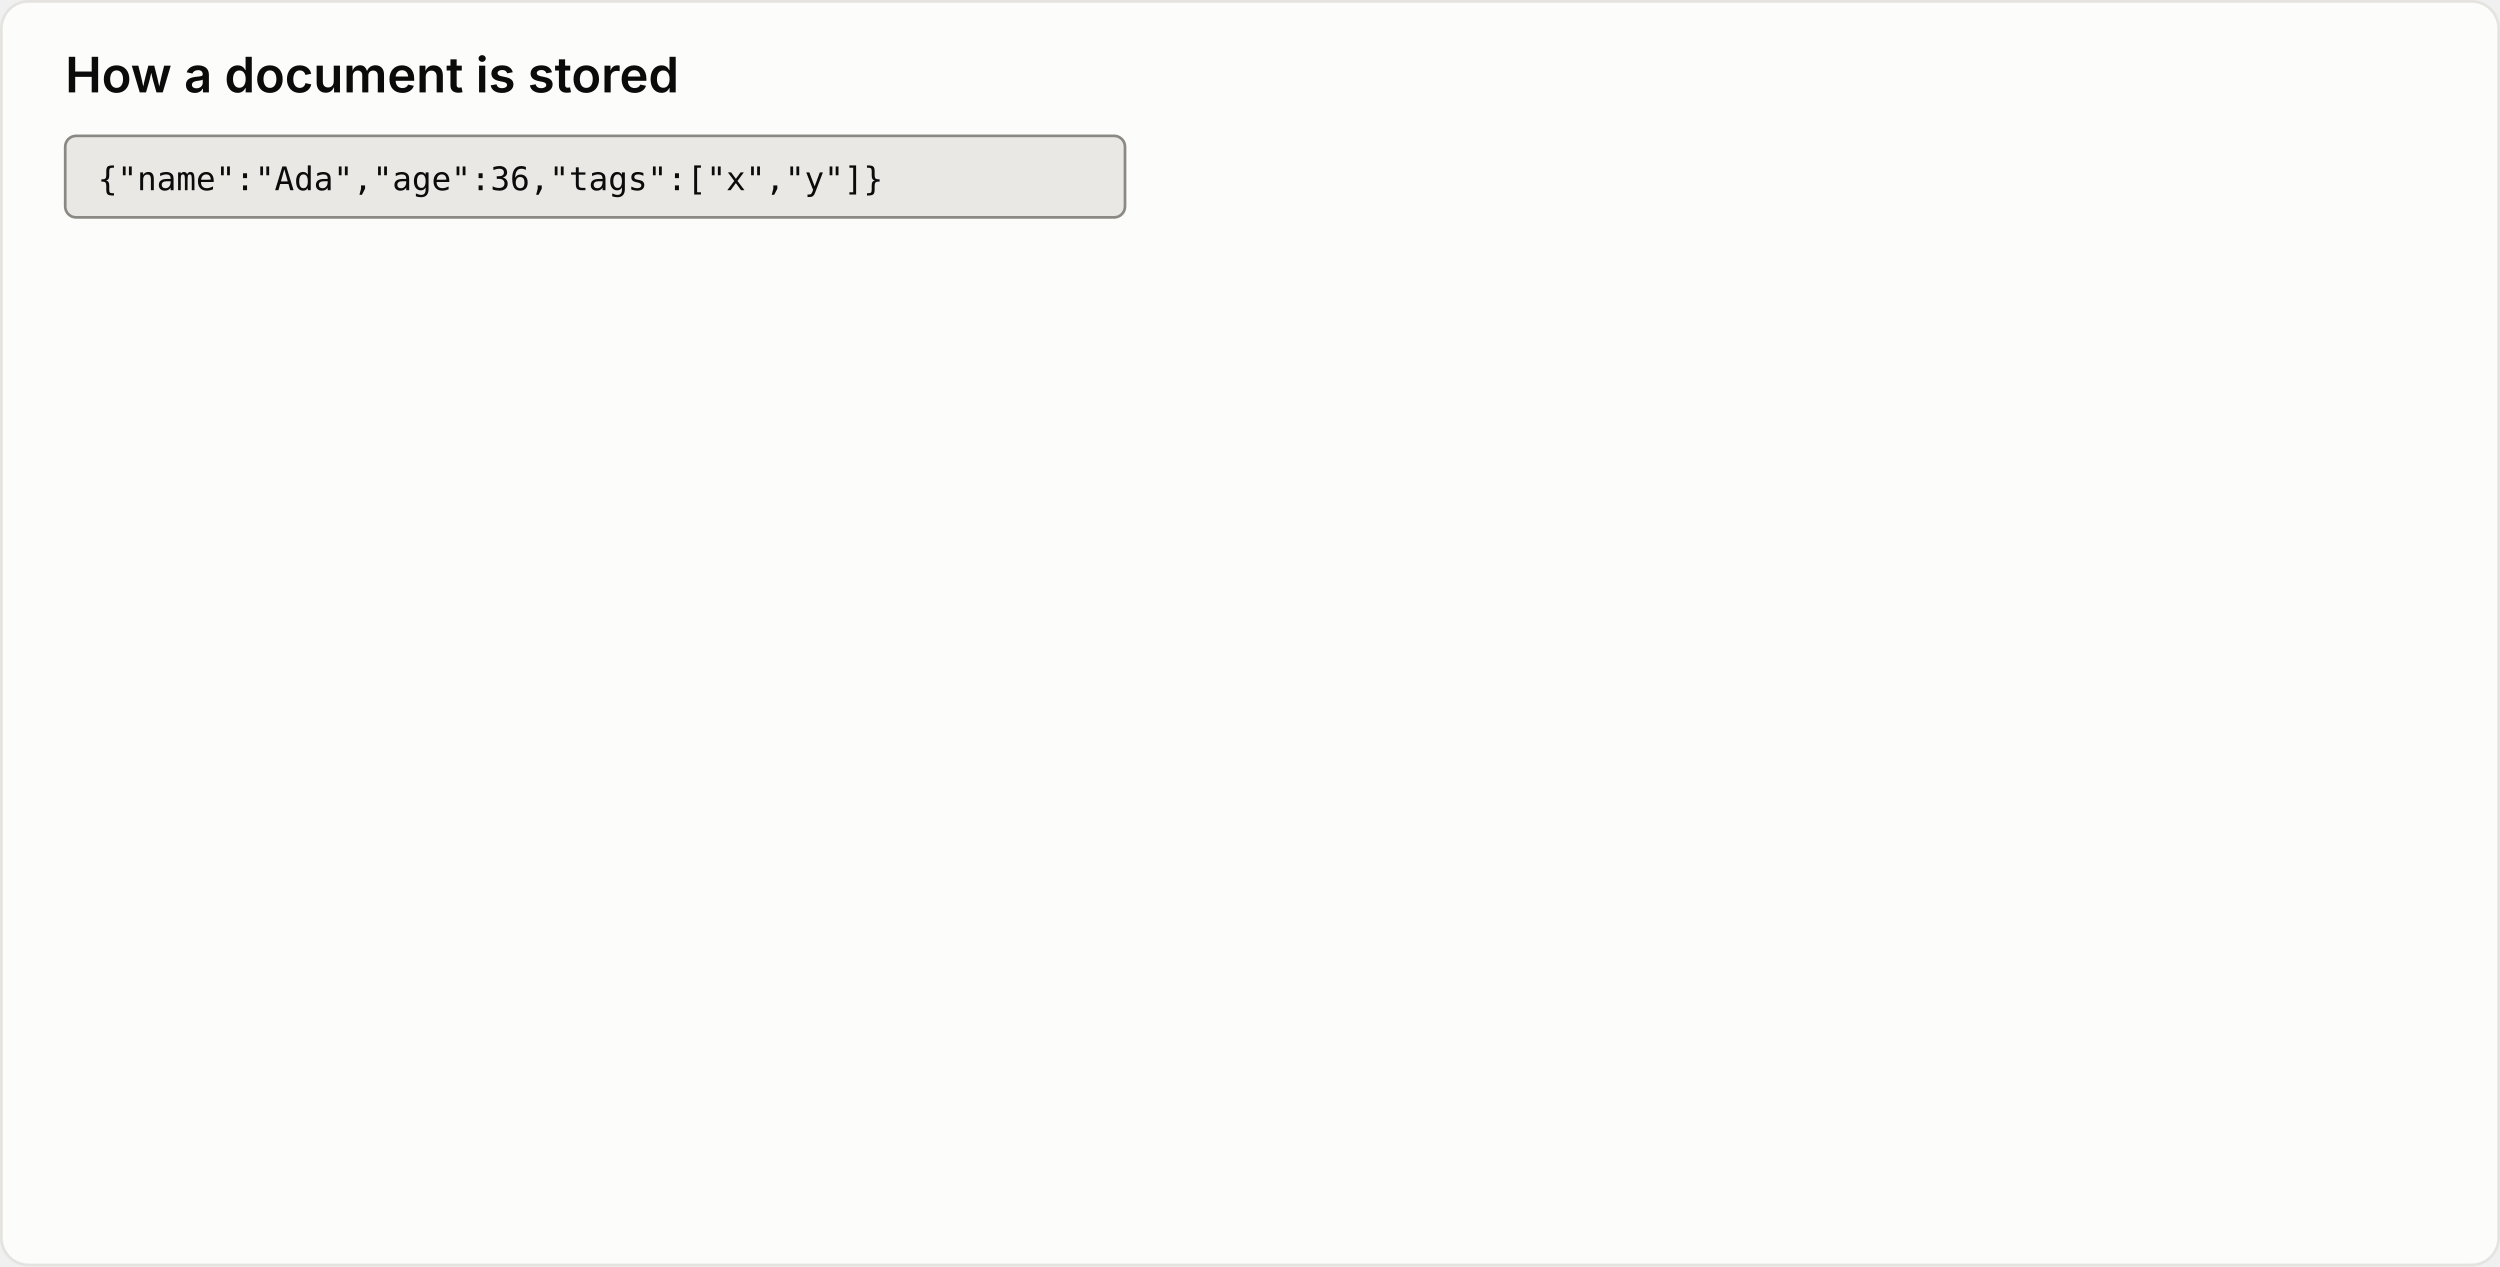
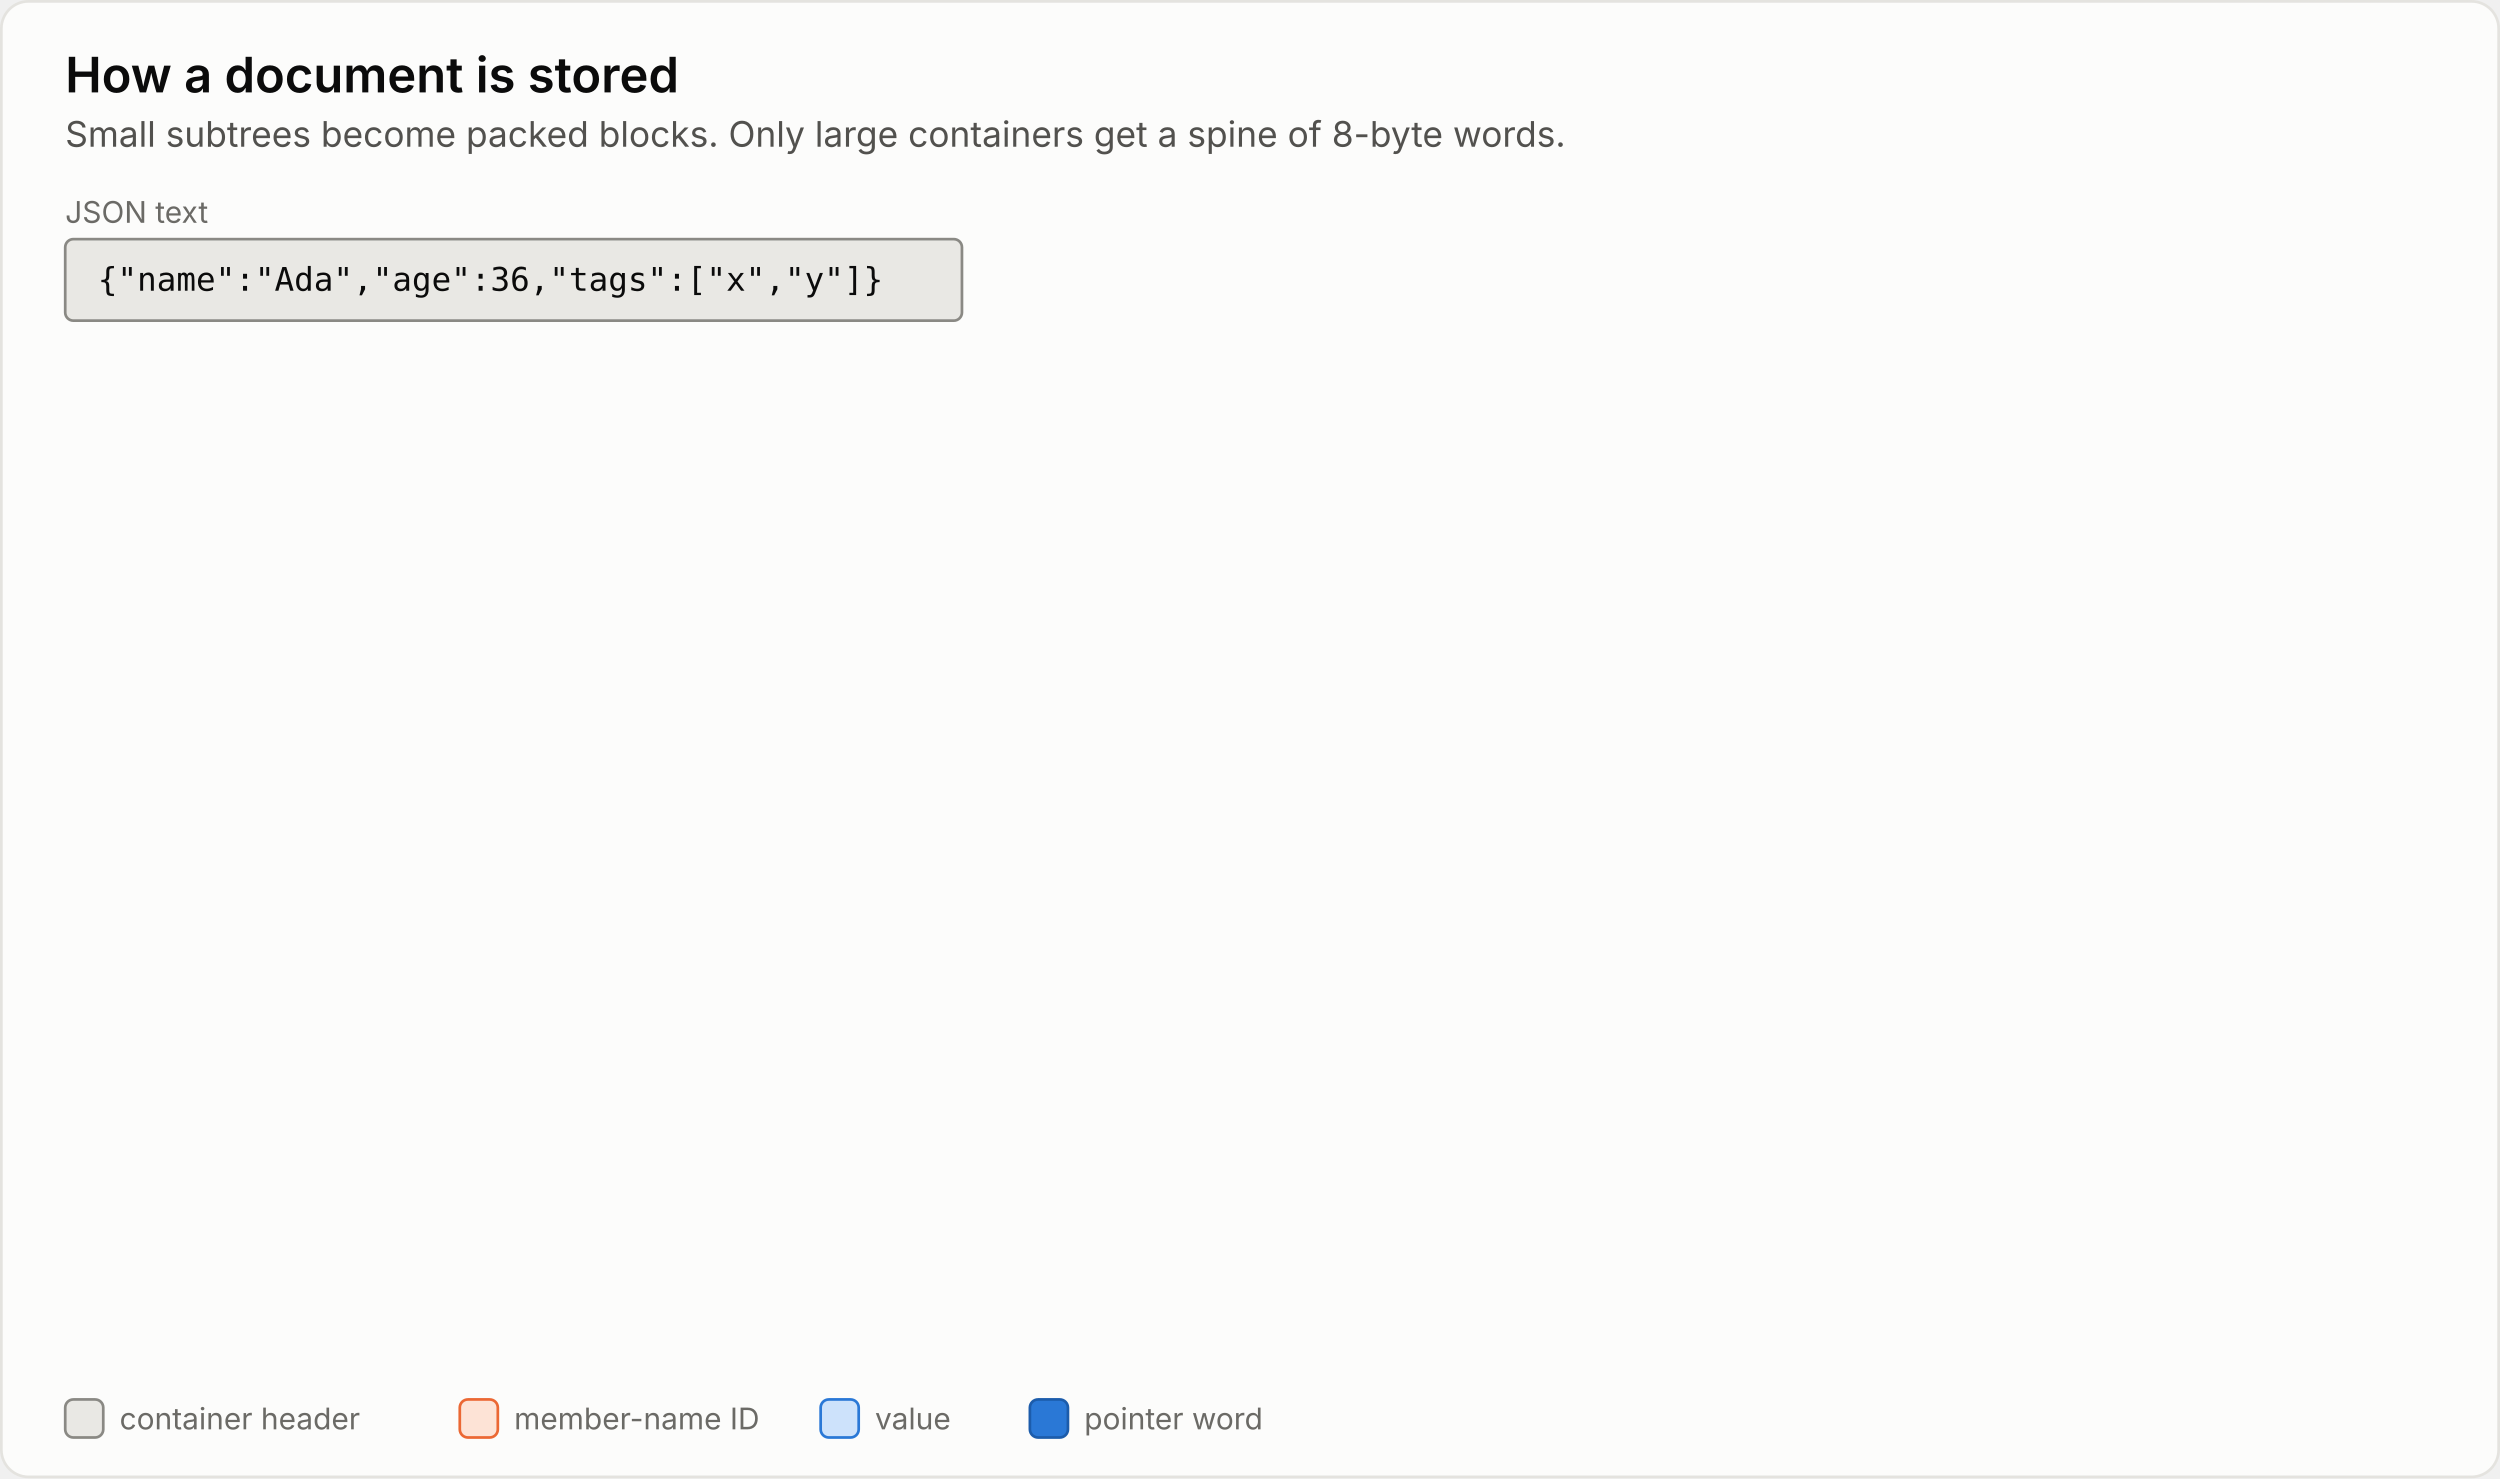
- <svg xmlns="http://www.w3.org/2000/svg" viewBox="0 0 920 466" width="920" height="466" role="img" aria-label="How a JSON document is stored">
+ <svg xmlns="http://www.w3.org/2000/svg" viewBox="0 0 920 544" width="920" height="544" role="img" aria-label="How a JSON document is stored: packed blocks for small subtrees, a spine for large containers">
  <style>
  .bg{fill:#fcfcfb;stroke:#e4e3df}
  .t{fill:#0b0b0b;font:600 18px system-ui,-apple-system,Segoe UI,sans-serif}
  .h{fill:#0b0b0b;font:600 14px system-ui,-apple-system,Segoe UI,sans-serif}
  .s{fill:#52514e;font:13px system-ui,-apple-system,Segoe UI,sans-serif}
  .m{fill:#0b0b0b;font:12px ui-monospace,SFMono-Regular,Menlo,monospace}
  .mw{fill:#ffffff;font:12px ui-monospace,SFMono-Regular,Menlo,monospace}
  .cell{fill:#cde2fb;stroke:#2a78d6;stroke-width:1}
  .key{fill:#fde3d6;stroke:#eb6834;stroke-width:1}
  .hdr{fill:#e9e8e4;stroke:#8a8984;stroke-width:1}
  .word{fill:#2a78d6;stroke:#1c5cab;stroke-width:1}
  .box{fill:none;stroke:#c9c8c2;stroke-width:1;stroke-dasharray:4 3}
  .ln{stroke:#8a8984;stroke-width:1.5;fill:none}
  .kl{stroke:#eb6834;stroke-width:1.5;fill:none}
  .bar{fill:#2a78d6}
  .ref{stroke:#eb6834;stroke-width:2;stroke-dasharray:5 4}
  .refl{fill:#c2410c;font:600 12px system-ui,-apple-system,Segoe UI,sans-serif}
  .hi{fill:none;stroke:#eb6834;stroke-width:2}
+   .xs{fill:#6b6a66;font:11px system-ui,-apple-system,Segoe UI,sans-serif}
+   .n{fill:#0b0b0b;font:12px system-ui,-apple-system,Segoe UI,sans-serif;font-variant-numeric:tabular-nums}
+   .ms{fill:#0b0b0b;font:11px ui-monospace,SFMono-Regular,Menlo,monospace}
+   .br{stroke:#8a8984;stroke-width:1;fill:none}
  .grid{stroke:#e4e3df;stroke-width:1}
  @media (prefers-color-scheme: dark){
    .bg{fill:#1a1a19;stroke:#383835}
    .t,.h,.m{fill:#f0efec}
    .s{fill:#c3c2b7}
    .cell{fill:#184f95;stroke:#6da7ec}
    .key{fill:#6b2a12;stroke:#d95926}
    .hdr{fill:#383835;stroke:#8a8984}
    .word{fill:#3987e5;stroke:#86b6ef}
    .box{stroke:#52514e}
    .ln{stroke:#a3a29b}
    .bar{fill:#3987e5}
    .ref{stroke:#d95926}
    .refl{fill:#f4a37f}
    .hi{fill:none;stroke:#eb6834;stroke-width:2}
+   .xs{fill:#6b6a66;font:11px system-ui,-apple-system,Segoe UI,sans-serif}
+   .n{fill:#0b0b0b;font:12px system-ui,-apple-system,Segoe UI,sans-serif;font-variant-numeric:tabular-nums}
+   .ms{fill:#0b0b0b;font:11px ui-monospace,SFMono-Regular,Menlo,monospace}
+   .br{stroke:#8a8984;stroke-width:1;fill:none}
  .grid{stroke:#383835}
+     .xs{fill:#a3a29b}
+     .n,.ms{fill:#f0efec}
+     .br{stroke:#a3a29b}
  }
</style>
  <defs>
    <marker id="a" viewBox="0 0 10 10" refX="9" refY="5" markerWidth="7" markerHeight="7" orient="auto-start-reverse">
      <path d="M0,0 L10,5 L0,10 z" fill="#8a8984" />
    </marker>
  </defs>
-   <rect class="bg" x="0.5" y="0.5" width="919" height="465" rx="10" />
+   <rect class="bg" x="0.5" y="0.5" width="919" height="543" rx="10" />
  <text class="t" x="24" y="34" text-anchor="start">How a document is stored</text>
-   <rect class="hdr" x="24" y="50" width="390" height="30" rx="4" />
-   <text class="m" x="36" y="70" text-anchor="start">{"name":"Ada","age":36,"tags":["x","y"]}</text>
-   <g opacity="0">
-     <animate attributeName="opacity" from="0" to="1" begin="0.5s" dur="0.6s" fill="freeze" />
-     <text class="s" x="430" y="62" text-anchor="start">1. The parser reads the text once into a scratch tape.</text>
-     <text class="s" x="430" y="79" text-anchor="start">No value gets an allocation of its own.</text>
+   <text class="s" x="24" y="54" text-anchor="start">Small subtrees become packed blocks. Only large containers get a spine of 8-byte words.</text>
+   <text class="xs" x="24" y="82" text-anchor="start">JSON text</text>
+   <rect class="hdr" x="24" y="88" width="330" height="30" rx="3" />
+   <text class="m" x="36" y="107" text-anchor="start">{"name":"Ada","age":36,"tags":["x","y"]}</text>
+   <g opacity="0">
+     <animate attributeName="opacity" from="0" to="1" begin="0.6s" dur="0.6s" fill="freeze" />
+     <path class="ln" d="M362,103 L428,103" marker-end="url(#a)" />
+     <text class="xs" x="395" y="96" text-anchor="middle">parse once</text>
  </g>
  <g opacity="0">
    <animate attributeName="opacity" from="0" to="1" begin="1.0s" dur="0.6s" fill="freeze" />
-     <rect class="hdr" x="24" y="92" width="38" height="26" rx="3" />
-     <text class="m" x="43.0" y="109.0" text-anchor="middle">{</text>
-   </g>
-   <g opacity="0">
-     <animate attributeName="opacity" from="0" to="1" begin="1.25s" dur="0.6s" fill="freeze" />
-     <rect class="key" x="66" y="92" width="38" height="26" rx="3" />
-     <text class="m" x="85.0" y="109.0" text-anchor="middle">#1</text>
-   </g>
-   <g opacity="0">
-     <animate attributeName="opacity" from="0" to="1" begin="1.5s" dur="0.6s" fill="freeze" />
-     <rect class="cell" x="108" y="92" width="38" height="26" rx="3" />
-     <text class="m" x="127.0" y="109.0" text-anchor="middle">Ada</text>
-   </g>
-   <g opacity="0">
-     <animate attributeName="opacity" from="0" to="1" begin="1.75s" dur="0.6s" fill="freeze" />
-     <rect class="key" x="150" y="92" width="38" height="26" rx="3" />
-     <text class="m" x="169.0" y="109.0" text-anchor="middle">#2</text>
+     <text class="xs" x="438" y="82" text-anchor="start">Tape: every value in document order, temporary</text>
+   </g>
+   <g opacity="0">
+     <animate attributeName="opacity" from="0" to="1" begin="1.2s" dur="0.6s" fill="freeze" />
+     <rect class="hdr" x="438" y="88" width="30" height="30" rx="3" />
+     <text class="ms" x="453.0" y="107.0" text-anchor="middle">{</text>
+   </g>
+   <g opacity="0">
+     <animate attributeName="opacity" from="0" to="1" begin="1.4s" dur="0.6s" fill="freeze" />
+     <rect class="key" x="472" y="88" width="30" height="30" rx="3" />
+     <text class="ms" x="487.0" y="107.0" text-anchor="middle">#1</text>
+   </g>
+   <g opacity="0">
+     <animate attributeName="opacity" from="0" to="1" begin="1.6s" dur="0.6s" fill="freeze" />
+     <rect class="cell" x="506" y="88" width="30" height="30" rx="3" />
+     <text class="m" x="521.0" y="107.0" text-anchor="middle">Ada</text>
+   </g>
+   <g opacity="0">
+     <animate attributeName="opacity" from="0" to="1" begin="1.8s" dur="0.6s" fill="freeze" />
+     <rect class="key" x="540" y="88" width="30" height="30" rx="3" />
+     <text class="ms" x="555.0" y="107.0" text-anchor="middle">#2</text>
  </g>
  <g opacity="0">
    <animate attributeName="opacity" from="0" to="1" begin="2.0s" dur="0.6s" fill="freeze" />
-     <rect class="cell" x="192" y="92" width="38" height="26" rx="3" />
-     <text class="m" x="211.0" y="109.0" text-anchor="middle">36</text>
-   </g>
-   <g opacity="0">
-     <animate attributeName="opacity" from="0" to="1" begin="2.25s" dur="0.6s" fill="freeze" />
-     <rect class="key" x="234" y="92" width="38" height="26" rx="3" />
-     <text class="m" x="253.0" y="109.0" text-anchor="middle">#3</text>
-   </g>
-   <g opacity="0">
-     <animate attributeName="opacity" from="0" to="1" begin="2.5s" dur="0.6s" fill="freeze" />
-     <rect class="hdr" x="276" y="92" width="38" height="26" rx="3" />
-     <text class="m" x="295.0" y="109.0" text-anchor="middle">[</text>
-   </g>
-   <g opacity="0">
-     <animate attributeName="opacity" from="0" to="1" begin="2.75s" dur="0.6s" fill="freeze" />
-     <rect class="cell" x="318" y="92" width="38" height="26" rx="3" />
-     <text class="m" x="337.0" y="109.0" text-anchor="middle">x</text>
+     <rect class="cell" x="574" y="88" width="30" height="30" rx="3" />
+     <text class="ms" x="589.0" y="107.0" text-anchor="middle">36</text>
+   </g>
+   <g opacity="0">
+     <animate attributeName="opacity" from="0" to="1" begin="2.2s" dur="0.6s" fill="freeze" />
+     <rect class="key" x="608" y="88" width="30" height="30" rx="3" />
+     <text class="ms" x="623.0" y="107.0" text-anchor="middle">#3</text>
+   </g>
+   <g opacity="0">
+     <animate attributeName="opacity" from="0" to="1" begin="2.4s" dur="0.6s" fill="freeze" />
+     <rect class="hdr" x="642" y="88" width="30" height="30" rx="3" />
+     <text class="ms" x="657.0" y="107.0" text-anchor="middle">[</text>
+   </g>
+   <g opacity="0">
+     <animate attributeName="opacity" from="0" to="1" begin="2.6s" dur="0.6s" fill="freeze" />
+     <rect class="cell" x="676" y="88" width="30" height="30" rx="3" />
+     <text class="ms" x="691.0" y="107.0" text-anchor="middle">x</text>
+   </g>
+   <g opacity="0">
+     <animate attributeName="opacity" from="0" to="1" begin="2.8s" dur="0.6s" fill="freeze" />
+     <rect class="cell" x="710" y="88" width="30" height="30" rx="3" />
+     <text class="ms" x="725.0" y="107.0" text-anchor="middle">y</text>
  </g>
  <g opacity="0">
    <animate attributeName="opacity" from="0" to="1" begin="3.0s" dur="0.6s" fill="freeze" />
-     <rect class="cell" x="360" y="92" width="38" height="26" rx="3" />
-     <text class="m" x="379.0" y="109.0" text-anchor="middle">y</text>
-   </g>
-   <g opacity="0">
-     <animate attributeName="opacity" from="0" to="1" begin="3.25s" dur="0.6s" fill="freeze" />
-     <rect class="hdr" x="402" y="92" width="38" height="26" rx="3" />
-     <text class="m" x="421.0" y="109.0" text-anchor="middle">]</text>
-   </g>
-   <g opacity="0">
-     <animate attributeName="opacity" from="0" to="1" begin="3.5s" dur="0.6s" fill="freeze" />
-     <rect class="hdr" x="444" y="92" width="38" height="26" rx="3" />
-     <text class="m" x="463.0" y="109.0" text-anchor="middle">}</text>
-   </g>
-   <g opacity="0">
-     <animate attributeName="opacity" from="0" to="1" begin="4.0s" dur="0.6s" fill="freeze" />
-     <text class="s" x="24" y="146" text-anchor="start">2. Every subtree that fits the limits (4,096 bytes and 128 entries) is written as one packed block.</text>
-   </g>
-   <g opacity="0">
-     <animate attributeName="opacity" from="0" to="1" begin="5.0s" dur="0.6s" fill="freeze" />
-     <rect class="box" x="24" y="160" width="430" height="290" rx="8" />
-     <text class="h" x="40" y="184" text-anchor="start">Small enough: one packed block</text>
-     <text class="s" x="40" y="203" text-anchor="start">Like a listpack: a single allocation with no pointers.</text>
-   </g>
-   <g opacity="0">
-     <animate attributeName="opacity" from="0" to="1" begin="5.8s" dur="0.6s" fill="freeze" />
-     <rect class="hdr" x="40" y="220" width="58" height="30" rx="3" />
-     <text class="m" x="69.0" y="239.0" text-anchor="middle">obj</text>
-   </g>
-   <g opacity="0">
-     <animate attributeName="opacity" from="0" to="1" begin="6.1s" dur="0.6s" fill="freeze" />
-     <rect class="key" x="100" y="220" width="28" height="30" rx="3" />
-     <text class="m" x="114.0" y="239.0" text-anchor="middle">#1</text>
+     <rect class="hdr" x="744" y="88" width="30" height="30" rx="3" />
+     <text class="ms" x="759.0" y="107.0" text-anchor="middle">]</text>
+   </g>
+   <g opacity="0">
+     <animate attributeName="opacity" from="0" to="1" begin="3.2s" dur="0.6s" fill="freeze" />
+     <rect class="hdr" x="778" y="88" width="30" height="30" rx="3" />
+     <text class="ms" x="793.0" y="107.0" text-anchor="middle">}</text>
+   </g>
+   <g opacity="0">
+     <animate attributeName="opacity" from="0" to="1" begin="3.8s" dur="0.6s" fill="freeze" />
+     <path class="ln" d="M625,120 L625,142" />
+     <path class="ln" d="M238,142 L682,142" />
+     <path class="ln" d="M238,142 L238,168" marker-end="url(#a)" />
+     <path class="ln" d="M682,142 L682,168" marker-end="url(#a)" />
+     <text class="xs" x="633" y="136" text-anchor="start">emit</text>
+     <text class="xs" x="246" y="160" text-anchor="start">fits in 4 KB and 128 entries</text>
+     <text class="xs" x="690" y="160" text-anchor="start">too large</text>
+   </g>
+   <g opacity="0">
+     <animate attributeName="opacity" from="0" to="1" begin="4.6s" dur="0.6s" fill="freeze" />
+     <rect class="box" x="24" y="172" width="428" height="324" rx="8" />
+     <text class="h" x="44" y="198" text-anchor="start">Packed block</text>
+     <text class="s" x="44" y="216" text-anchor="start">One allocation, no pointers inside. Drawn to scale.</text>
+     <rect class="hdr" x="45" y="250" width="58" height="30" rx="3" />
+     <text class="m" x="74.0" y="269.0" text-anchor="middle">obj 16</text>
+     <rect class="key" x="105" y="250" width="18" height="30" rx="3" />
+     <text class="ms" x="114.0" y="269.0" text-anchor="middle">#1</text>
+     <rect class="cell" x="125" y="250" width="78" height="30" rx="3" />
+     <text class="m" x="164.0" y="269.0" text-anchor="middle">Ada</text>
+     <rect class="key" x="205" y="250" width="18" height="30" rx="3" />
+     <text class="ms" x="214.0" y="269.0" text-anchor="middle">#2</text>
+     <rect class="cell" x="225" y="250" width="38" height="30" rx="3" />
+     <text class="m" x="244.0" y="269.0" text-anchor="middle">36</text>
+     <rect class="key" x="265" y="250" width="18" height="30" rx="3" />
+     <text class="ms" x="274.0" y="269.0" text-anchor="middle">#3</text>
+     <rect class="hdr" x="285" y="250" width="58" height="30" rx="3" />
+     <text class="m" x="314.0" y="269.0" text-anchor="middle">arr 4</text>
+     <rect class="cell" x="345" y="250" width="38" height="30" rx="3" />
+     <text class="m" x="364.0" y="269.0" text-anchor="middle">x</text>
+     <rect class="cell" x="385" y="250" width="38" height="30" rx="3" />
+     <text class="m" x="404.0" y="269.0" text-anchor="middle">y</text>
+     <path class="br" d="M285,238 L285,242 L423,242 L423,238" />
+     <text class="xs" x="354.0" y="236" text-anchor="middle">the tags array, nested</text>
+     <text class="xs" x="74.0" y="294" text-anchor="middle">3</text>
+     <text class="xs" x="114.0" y="294" text-anchor="middle">1</text>
+     <text class="xs" x="164.0" y="294" text-anchor="middle">4</text>
+     <text class="xs" x="214.0" y="294" text-anchor="middle">1</text>
+     <text class="xs" x="244.0" y="294" text-anchor="middle">2</text>
+     <text class="xs" x="274.0" y="294" text-anchor="middle">1</text>
+     <text class="xs" x="314.0" y="294" text-anchor="middle">3</text>
+     <text class="xs" x="364.0" y="294" text-anchor="middle">2</text>
+     <text class="xs" x="404.0" y="294" text-anchor="middle">2</text>
+     <path class="br" d="M44,306 L44,302 L424,302 L424,306" />
+     <text class="s" x="234.0" y="318" text-anchor="middle">19 bytes</text>
  </g>
  <g opacity="0">
    <animate attributeName="opacity" from="0" to="1" begin="6.4s" dur="0.6s" fill="freeze" />
-     <rect class="cell" x="130" y="220" width="78" height="30" rx="3" />
-     <text class="m" x="169.0" y="239.0" text-anchor="middle">Ada</text>
-   </g>
-   <g opacity="0">
-     <animate attributeName="opacity" from="0" to="1" begin="6.7s" dur="0.6s" fill="freeze" />
-     <rect class="key" x="210" y="220" width="28" height="30" rx="3" />
-     <text class="m" x="224.0" y="239.0" text-anchor="middle">#2</text>
-   </g>
-   <g opacity="0">
-     <animate attributeName="opacity" from="0" to="1" begin="7.0s" dur="0.6s" fill="freeze" />
-     <rect class="cell" x="240" y="220" width="38" height="30" rx="3" />
-     <text class="m" x="259.0" y="239.0" text-anchor="middle">36</text>
-   </g>
-   <g opacity="0">
-     <animate attributeName="opacity" from="0" to="1" begin="7.3s" dur="0.6s" fill="freeze" />
-     <rect class="key" x="280" y="220" width="28" height="30" rx="3" />
-     <text class="m" x="294.0" y="239.0" text-anchor="middle">#3</text>
-   </g>
-   <g opacity="0">
-     <animate attributeName="opacity" from="0" to="1" begin="7.6s" dur="0.6s" fill="freeze" />
-     <rect class="hdr" x="310" y="220" width="58" height="30" rx="3" />
-     <text class="m" x="339.0" y="239.0" text-anchor="middle">arr</text>
-   </g>
-   <g opacity="0">
-     <animate attributeName="opacity" from="0" to="1" begin="7.9s" dur="0.6s" fill="freeze" />
-     <rect class="cell" x="370" y="220" width="38" height="30" rx="3" />
-     <text class="m" x="389.0" y="239.0" text-anchor="middle">x</text>
+     <text class="h" x="44" y="354" text-anchor="start">Shared key table</text>
+     <text class="s" x="44" y="372" text-anchor="start">Each #n in a block is an ID here. A name is stored once.</text>
+     <rect class="key" x="44" y="384" width="116" height="28" rx="3" />
+     <text class="m" x="102.0" y="402.0" text-anchor="middle">#1  name</text>
+     <rect class="key" x="168" y="384" width="116" height="28" rx="3" />
+     <text class="m" x="226.0" y="402.0" text-anchor="middle">#2  age</text>
+     <rect class="key" x="292" y="384" width="116" height="28" rx="3" />
+     <text class="m" x="350.0" y="402.0" text-anchor="middle">#3  tags</text>
+     <text class="xs" x="44" y="452" text-anchor="start">valkey-json stores the same document as a tree</text>
+     <text class="xs" x="44" y="468" text-anchor="start">of 16-byte nodes, plus a vector for each container.</text>
  </g>
  <g opacity="0">
    <animate attributeName="opacity" from="0" to="1" begin="8.2s" dur="0.6s" fill="freeze" />
-     <rect class="cell" x="410" y="220" width="38" height="30" rx="3" />
-     <text class="m" x="429.0" y="239.0" text-anchor="middle">y</text>
+     <rect class="box" x="468" y="172" width="428" height="324" rx="8" />
+     <text class="h" x="488" y="198" text-anchor="start">Spine</text>
+     <text class="s" x="488" y="216" text-anchor="start">One 8-byte word per element, for containers over the limits.</text>
  </g>
  <g opacity="0">
    <animate attributeName="opacity" from="0" to="1" begin="9.0s" dur="0.6s" fill="freeze" />
-     <rect class="key" x="40" y="296" width="120" height="28" rx="3" />
-     <text class="m" x="100.0" y="314.0" text-anchor="middle">#1 = name</text>
-     <path class="kl" d="M114.0,252 C114.0,276 100,272 100,294" marker-end="url(#a)" />
-     <rect class="key" x="176" y="296" width="120" height="28" rx="3" />
-     <text class="m" x="236.0" y="314.0" text-anchor="middle">#2 = age</text>
-     <path class="kl" d="M224.0,252 C224.0,276 236,272 236,294" marker-end="url(#a)" />
-     <rect class="key" x="312" y="296" width="120" height="28" rx="3" />
-     <text class="m" x="372.0" y="314.0" text-anchor="middle">#3 = tags</text>
-     <path class="kl" d="M294.0,252 C294.0,276 372,272 372,294" marker-end="url(#a)" />
-     <text class="h" x="40" y="348" text-anchor="start">The key table is shared by every document</text>
-     <text class="s" x="40" y="366" text-anchor="start">Like shared objects: each name is stored once and refcounted.</text>
-   </g>
-   <g opacity="0">
-     <animate attributeName="opacity" from="0" to="1" begin="10.5s" dur="0.6s" fill="freeze" />
-     <text class="s" x="40" y="404" text-anchor="start">The whole document takes 19 bytes. valkey-json builds a tree</text>
-     <text class="s" x="40" y="422" text-anchor="start">of 16-byte nodes, plus a heap vector for each container.</text>
-   </g>
-   <g opacity="0">
-     <animate attributeName="opacity" from="0" to="1" begin="12.5s" dur="0.6s" fill="freeze" />
-     <rect class="box" x="470" y="160" width="426" height="290" rx="8" />
-     <text class="h" x="486" y="184" text-anchor="start">Too big: a spine of 8-byte words</text>
-     <text class="s" x="486" y="203" text-anchor="start">Like a quicklist: an array of pointers to packed blocks.</text>
-   </g>
-   <g opacity="0">
-     <animate attributeName="opacity" from="0" to="1" begin="13.3s" dur="0.6s" fill="freeze" />
-     <text class="m" x="486" y="228" text-anchor="start">[ {record}, {record}, … 100,000 more ]</text>
-   </g>
-   <g opacity="0">
-     <animate attributeName="opacity" from="0" to="1" begin="14.0s" dur="0.6s" fill="freeze" />
-     <rect class="word" x="486" y="238" width="42" height="26" rx="3" />
-     <text class="mw" x="507.0" y="255.0" text-anchor="middle">ptr</text>
-   </g>
-   <g opacity="0">
-     <animate attributeName="opacity" from="0" to="1" begin="14.2s" dur="0.6s" fill="freeze" />
-     <rect class="word" x="532" y="238" width="42" height="26" rx="3" />
-     <text class="mw" x="553.0" y="255.0" text-anchor="middle">ptr</text>
-   </g>
-   <g opacity="0">
-     <animate attributeName="opacity" from="0" to="1" begin="14.4s" dur="0.6s" fill="freeze" />
-     <rect class="word" x="578" y="238" width="42" height="26" rx="3" />
-     <text class="mw" x="599.0" y="255.0" text-anchor="middle">ptr</text>
-   </g>
-   <g opacity="0">
-     <animate attributeName="opacity" from="0" to="1" begin="14.6s" dur="0.6s" fill="freeze" />
-     <rect class="word" x="624" y="238" width="42" height="26" rx="3" />
-     <text class="mw" x="645.0" y="255.0" text-anchor="middle">ptr</text>
-   </g>
-   <g opacity="0">
-     <animate attributeName="opacity" from="0" to="1" begin="14.8s" dur="0.6s" fill="freeze" />
-     <rect class="word" x="670" y="238" width="42" height="26" rx="3" />
-     <text class="mw" x="691.0" y="255.0" text-anchor="middle">…</text>
-   </g>
-   <g opacity="0">
-     <animate attributeName="opacity" from="0" to="1" begin="15.2s" dur="0.6s" fill="freeze" />
-     <path class="ln" d="M507,266 L541,296" marker-end="url(#a)" />
-     <rect class="cell" x="486" y="298" width="110" height="26" rx="3" />
-     <text class="m" x="541.0" y="315.0" text-anchor="middle">packed record</text>
-   </g>
-   <g opacity="0">
-     <animate attributeName="opacity" from="0" to="1" begin="15.5s" dur="0.6s" fill="freeze" />
-     <path class="ln" d="M553,266 L669,296" marker-end="url(#a)" />
-     <rect class="cell" x="614" y="298" width="110" height="26" rx="3" />
-     <text class="m" x="669.0" y="315.0" text-anchor="middle">packed record</text>
-   </g>
-   <g opacity="0">
-     <animate attributeName="opacity" from="0" to="1" begin="15.8s" dur="0.6s" fill="freeze" />
-     <path class="ln" d="M599,266 L797,296" marker-end="url(#a)" />
-     <rect class="cell" x="742" y="298" width="110" height="26" rx="3" />
-     <text class="m" x="797.0" y="315.0" text-anchor="middle">packed record</text>
-   </g>
-   <g opacity="0">
-     <animate attributeName="opacity" from="0" to="1" begin="17.0s" dur="0.6s" fill="freeze" />
-     <text class="m" x="486" y="356" text-anchor="start">[ 1, 2, 3, … 100,000 more ]</text>
-   </g>
-   <g opacity="0">
-     <animate attributeName="opacity" from="0" to="1" begin="17.6s" dur="0.6s" fill="freeze" />
-     <rect class="cell" x="486" y="366" width="32" height="24" rx="3" />
-     <text class="m" x="502.0" y="382.0" text-anchor="middle">1</text>
-   </g>
-   <g opacity="0">
-     <animate attributeName="opacity" from="0" to="1" begin="17.75s" dur="0.6s" fill="freeze" />
-     <rect class="cell" x="520" y="366" width="32" height="24" rx="3" />
-     <text class="m" x="536.0" y="382.0" text-anchor="middle">2</text>
-   </g>
-   <g opacity="0">
-     <animate attributeName="opacity" from="0" to="1" begin="17.9s" dur="0.6s" fill="freeze" />
-     <rect class="cell" x="554" y="366" width="32" height="24" rx="3" />
-     <text class="m" x="570.0" y="382.0" text-anchor="middle">3</text>
-   </g>
-   <g opacity="0">
-     <animate attributeName="opacity" from="0" to="1" begin="18.05s" dur="0.6s" fill="freeze" />
-     <rect class="cell" x="588" y="366" width="32" height="24" rx="3" />
-     <text class="m" x="604.0" y="382.0" text-anchor="middle">4</text>
-   </g>
-   <g opacity="0">
-     <animate attributeName="opacity" from="0" to="1" begin="18.2s" dur="0.6s" fill="freeze" />
-     <rect class="cell" x="622" y="366" width="32" height="24" rx="3" />
-     <text class="m" x="638.0" y="382.0" text-anchor="middle">5</text>
-   </g>
-   <g opacity="0">
-     <animate attributeName="opacity" from="0" to="1" begin="18.35s" dur="0.6s" fill="freeze" />
-     <rect class="cell" x="656" y="366" width="32" height="24" rx="3" />
-     <text class="m" x="672.0" y="382.0" text-anchor="middle">…</text>
-   </g>
-   <g opacity="0">
-     <animate attributeName="opacity" from="0" to="1" begin="18.8s" dur="0.6s" fill="freeze" />
-     <text class="s" x="700" y="377" text-anchor="start">A typed array, like an intset:</text>
-     <text class="s" x="700" y="393" text-anchor="start">4 bytes per element.</text>
-   </g>
-   <g opacity="0">
-     <animate attributeName="opacity" from="0" to="1" begin="20.0s" dur="0.6s" fill="freeze" />
-     <text class="s" x="486" y="432" text-anchor="start">Small integers, short strings and decimals sit inside the word.</text>
-   </g>
+     <text class="m" x="488" y="240" text-anchor="start">[ {…}, {…}, … ]   100,000 records</text>
+     <rect class="hdr" x="488" y="250" width="68" height="28" rx="3" />
+     <text class="ms" x="522.0" y="268.0" text-anchor="middle">ARRAY</text>
+     <rect class="word" x="560" y="250" width="64" height="28" rx="3" />
+     <text class="mw" x="592.0" y="268.0" text-anchor="middle">ptr</text>
+     <path class="ln" d="M592,280 L592,304" marker-end="url(#a)" />
+     <rect class="cell" x="560" y="306" width="64" height="26" rx="3" />
+     <text class="ms" x="592.0" y="323.0" text-anchor="middle">packed</text>
+     <rect class="word" x="628" y="250" width="64" height="28" rx="3" />
+     <text class="mw" x="660.0" y="268.0" text-anchor="middle">ptr</text>
+     <path class="ln" d="M660,280 L660,304" marker-end="url(#a)" />
+     <rect class="cell" x="628" y="306" width="64" height="26" rx="3" />
+     <text class="ms" x="660.0" y="323.0" text-anchor="middle">packed</text>
+     <rect class="word" x="696" y="250" width="64" height="28" rx="3" />
+     <text class="mw" x="728.0" y="268.0" text-anchor="middle">ptr</text>
+     <path class="ln" d="M728,280 L728,304" marker-end="url(#a)" />
+     <rect class="cell" x="696" y="306" width="64" height="26" rx="3" />
+     <text class="ms" x="728.0" y="323.0" text-anchor="middle">packed</text>
+     <rect class="word" x="764" y="250" width="40" height="28" rx="3" />
+     <text class="mw" x="784.0" y="268.0" text-anchor="middle">…</text>
+     <text class="xs" x="552" y="296" text-anchor="end">points to</text>
+   </g>
+   <g opacity="0">
+     <animate attributeName="opacity" from="0" to="1" begin="10.6s" dur="0.6s" fill="freeze" />
+     <text class="m" x="488" y="364" text-anchor="start">[ 1, 2, 3, … ]   100,000 integers</text>
+     <rect class="hdr" x="488" y="374" width="68" height="28" rx="3" />
+     <text class="ms" x="522.0" y="392.0" text-anchor="middle">TARRAY</text>
+     <rect class="cell" x="560" y="374" width="32" height="28" rx="3" />
+     <text class="ms" x="576.0" y="392.0" text-anchor="middle">1</text>
+     <rect class="cell" x="594" y="374" width="32" height="28" rx="3" />
+     <text class="ms" x="610.0" y="392.0" text-anchor="middle">2</text>
+     <rect class="cell" x="628" y="374" width="32" height="28" rx="3" />
+     <text class="ms" x="644.0" y="392.0" text-anchor="middle">3</text>
+     <rect class="cell" x="662" y="374" width="32" height="28" rx="3" />
+     <text class="ms" x="678.0" y="392.0" text-anchor="middle">4</text>
+     <rect class="cell" x="696" y="374" width="32" height="28" rx="3" />
+     <text class="ms" x="712.0" y="392.0" text-anchor="middle">5</text>
+     <rect class="cell" x="730" y="374" width="32" height="28" rx="3" />
+     <text class="ms" x="746.0" y="392.0" text-anchor="middle">…</text>
+     <text class="xs" x="770" y="392" text-anchor="start">4 bytes each</text>
+   </g>
+   <g opacity="0">
+     <animate attributeName="opacity" from="0" to="1" begin="12.0s" dur="0.6s" fill="freeze" />
+     <text class="s" x="488" y="428" text-anchor="start">A word can also hold a small value itself</text>
+     <rect class="cell" x="488" y="438" width="90" height="28" rx="3" />
+     <text class="m" x="533.0" y="456.0" text-anchor="middle">36</text>
+     <text class="xs" x="533" y="482" text-anchor="middle">integer</text>
+     <rect class="cell" x="586" y="438" width="90" height="28" rx="3" />
+     <text class="m" x="631.0" y="456.0" text-anchor="middle">"Ada"</text>
+     <text class="xs" x="631" y="482" text-anchor="middle">string up to 7 B</text>
+     <rect class="cell" x="684" y="438" width="90" height="28" rx="3" />
+     <text class="m" x="729.0" y="456.0" text-anchor="middle">19.90</text>
+     <text class="xs" x="729" y="482" text-anchor="middle">decimal</text>
+     <rect class="word" x="782" y="438" width="90" height="28" rx="3" />
+     <text class="mw" x="827.0" y="456.0" text-anchor="middle">ptr</text>
+     <text class="xs" x="827" y="482" text-anchor="middle">heap node</text>
+   </g>
+   <rect class="hdr" x="24" y="515" width="14" height="14" rx="3" />
+   <text class="xs" x="44" y="526" text-anchor="start">container header</text>
+   <rect class="key" x="169.2" y="515" width="14" height="14" rx="3" />
+   <text class="xs" x="189.2" y="526" text-anchor="start">member-name ID</text>
+   <rect class="cell" x="302.0" y="515" width="14" height="14" rx="3" />
+   <text class="xs" x="322.0" y="526" text-anchor="start">value</text>
+   <rect class="word" x="379.0" y="515" width="14" height="14" rx="3" />
+   <text class="xs" x="399.0" y="526" text-anchor="start">pointer word</text>
</svg>
